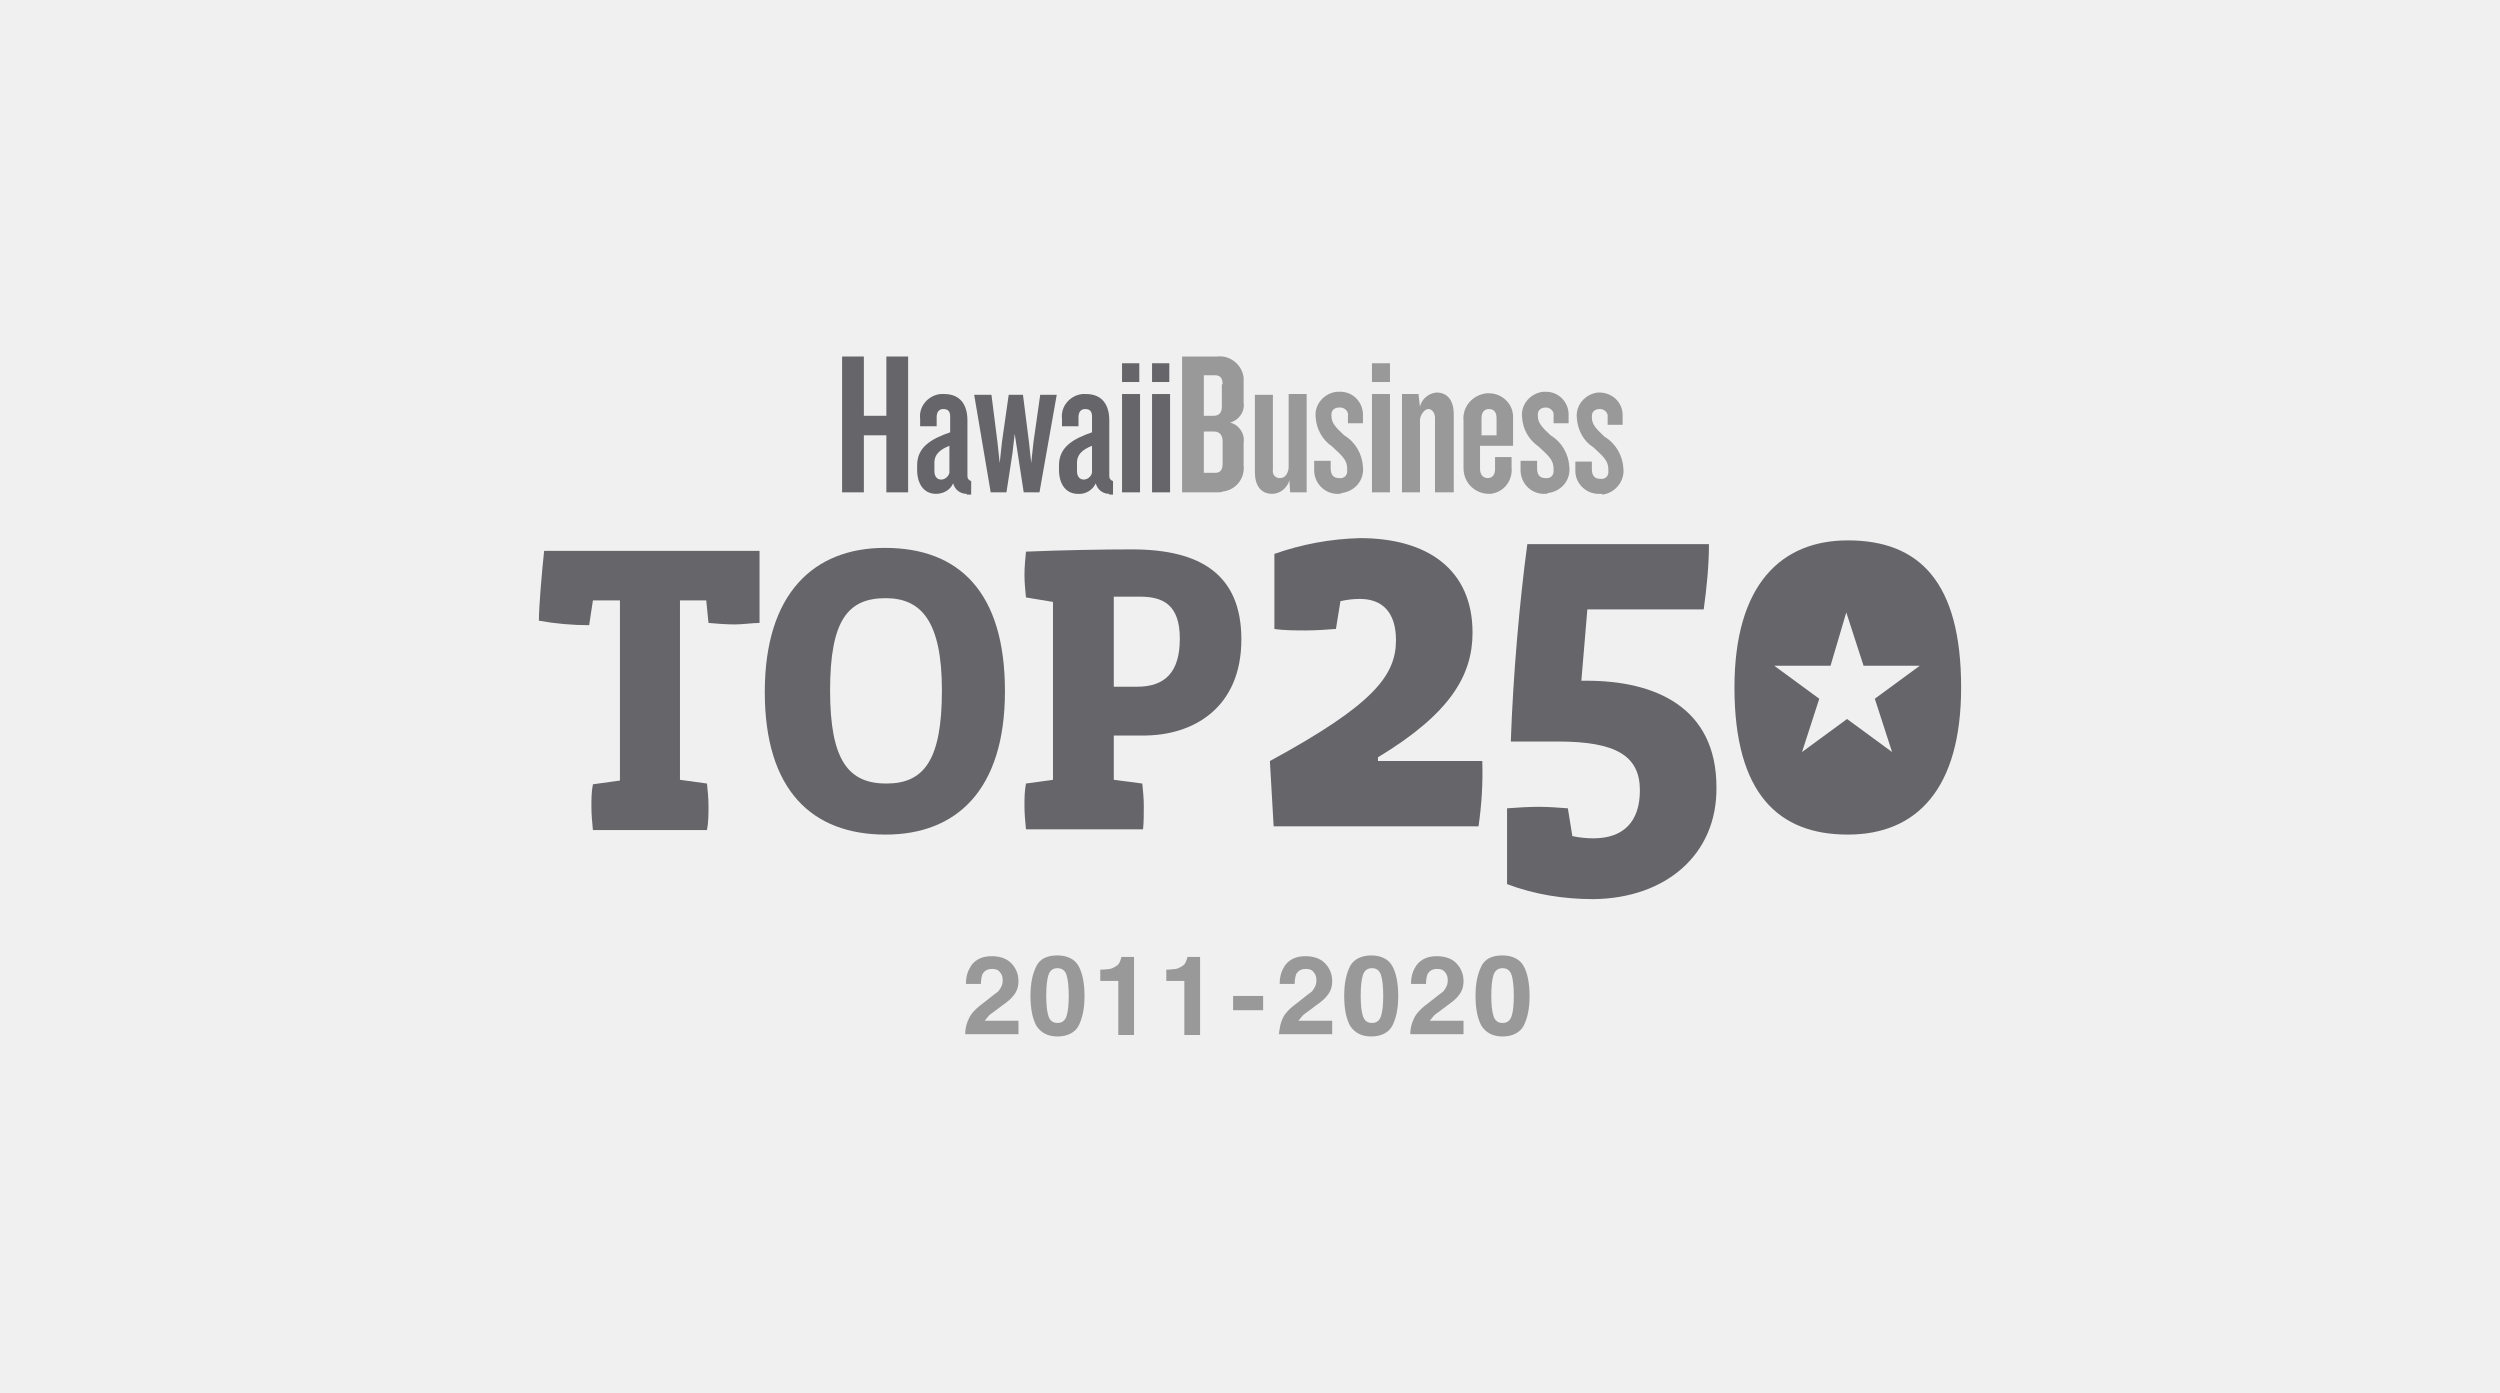
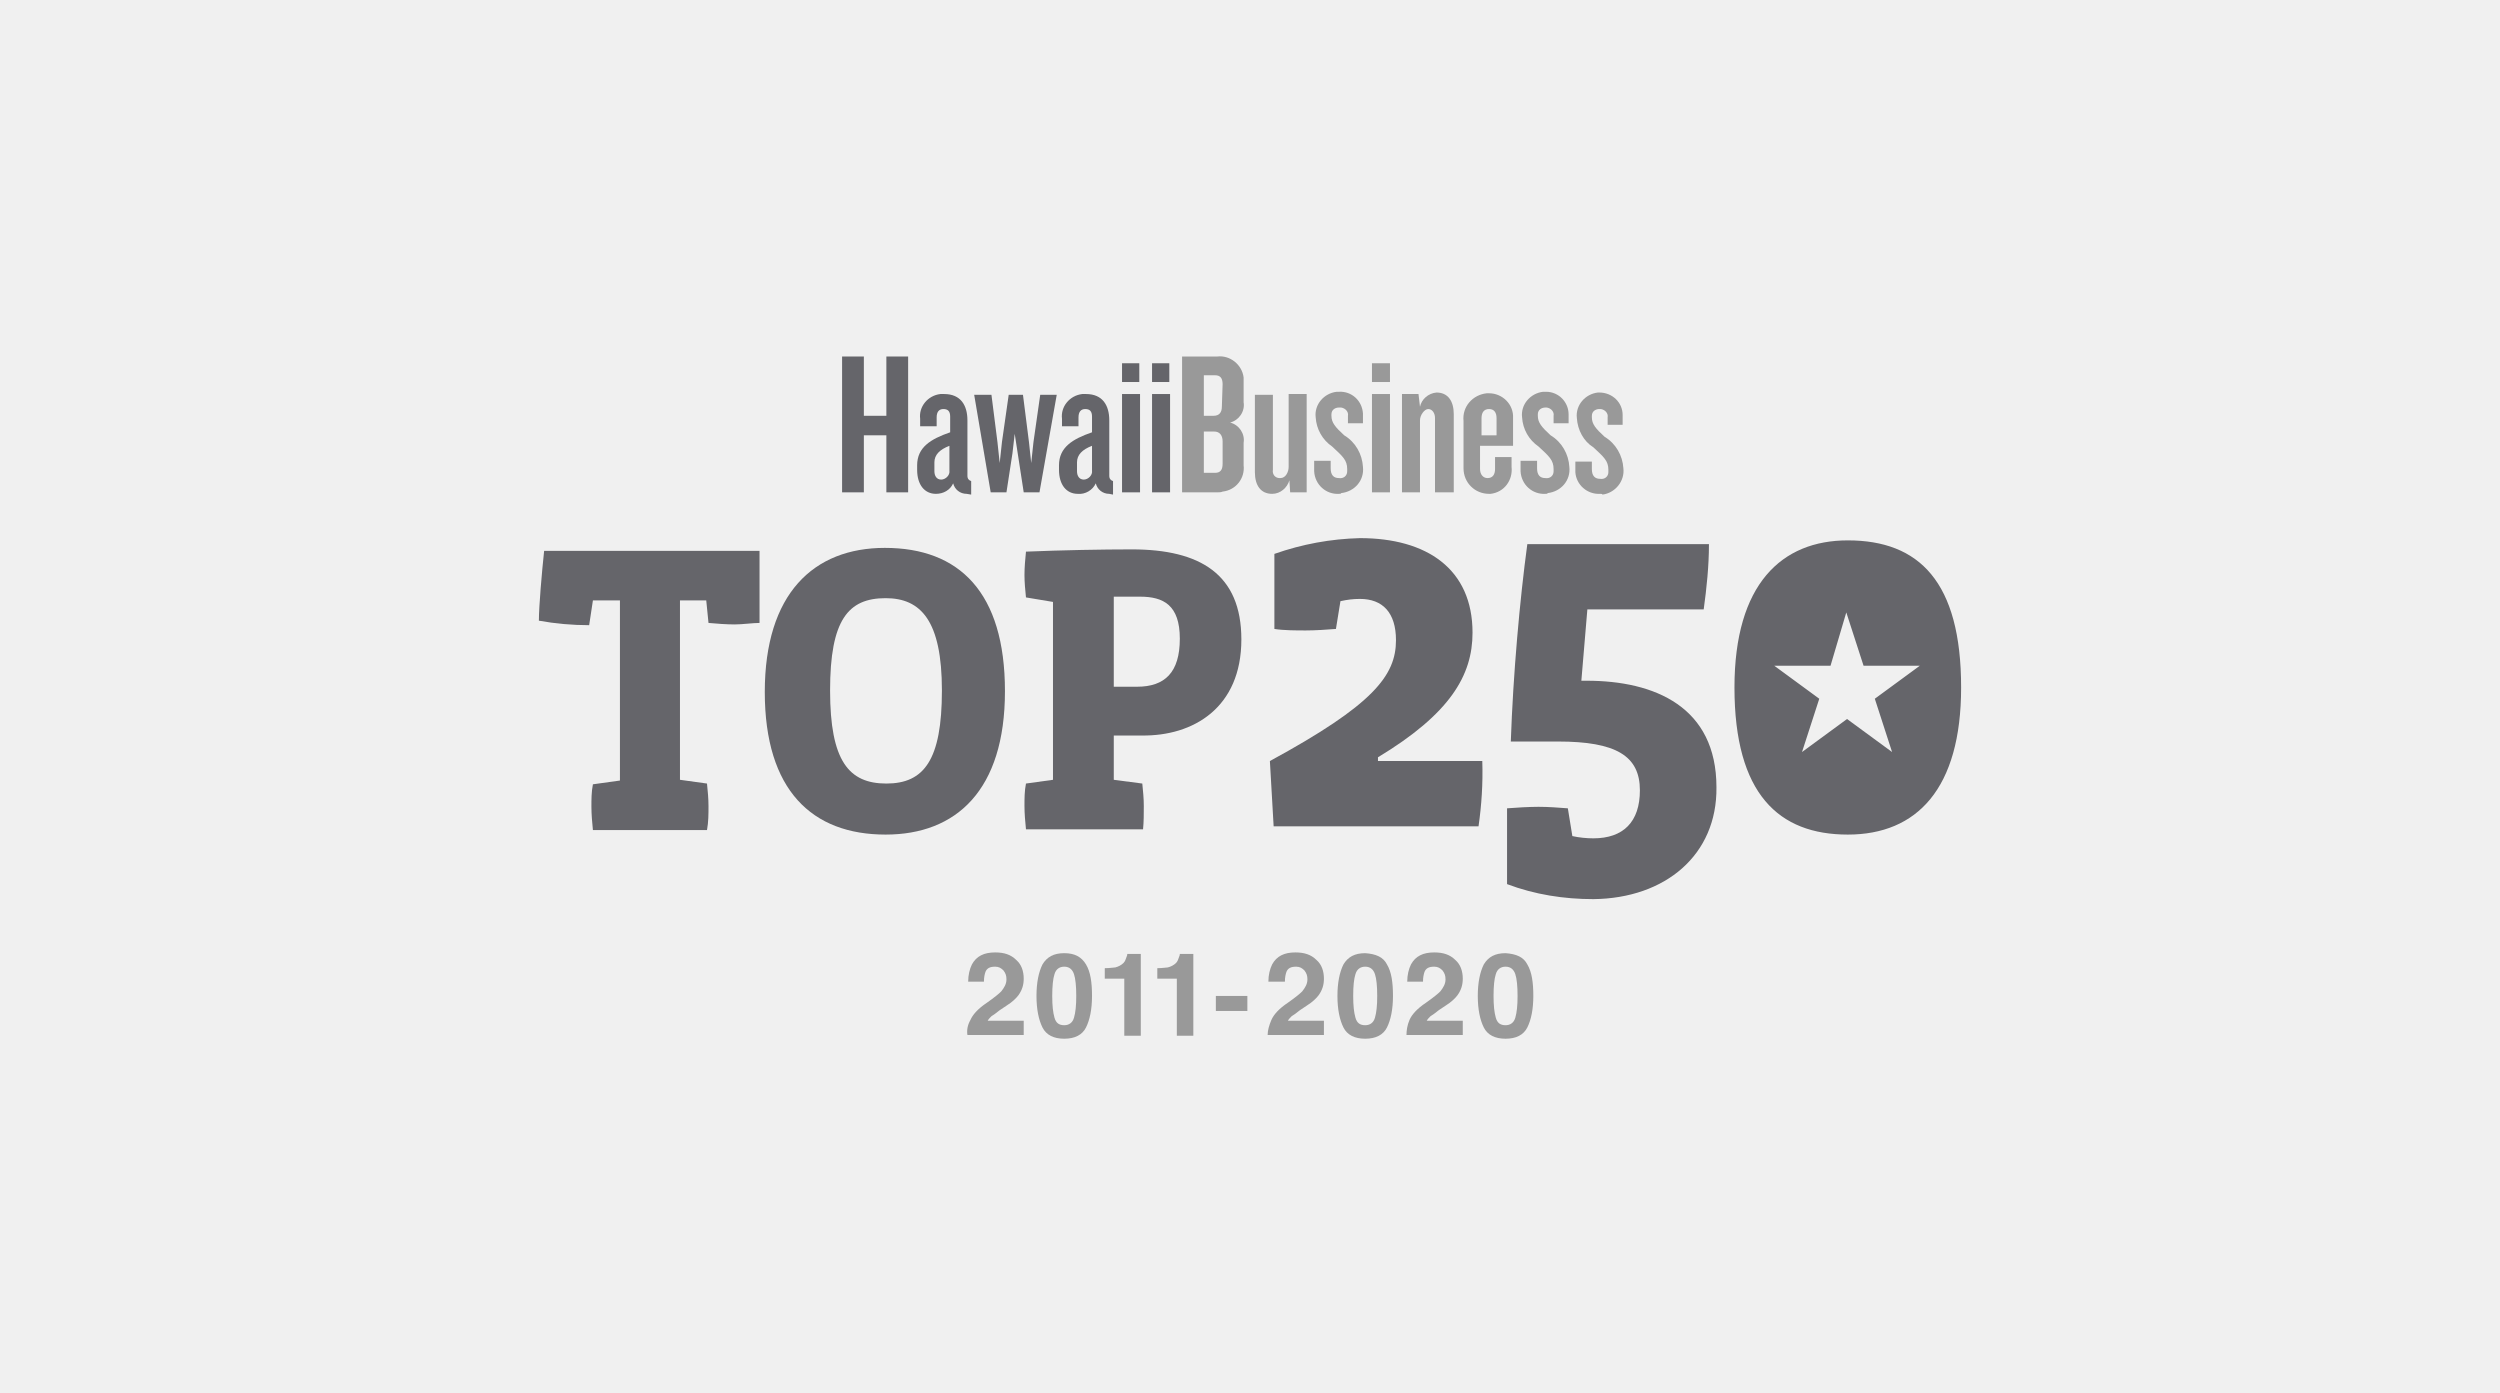
- <svg xmlns="http://www.w3.org/2000/svg" version="1.1" x="0px" y="0px" viewBox="0 0 333.1 185.5" style="enable-background:new 0 0 333.1 185.5;" xml:space="preserve">
+ <svg xmlns="http://www.w3.org/2000/svg" version="1.1" id="Layer_1" x="0px" y="0px" viewBox="0 0 333.1 185.5" style="enable-background:new 0 0 333.1 185.5;" xml:space="preserve">
  <style type="text/css">
- 	.st0{fill:#80BC00;}
- 	.st1{fill:#FFFFFF;}
- 	.st2{fill:#EDEDED;}
- 	.st3{fill:#81BA3F;}
- 	.st4{opacity:0.1;fill:url(#SVGID_1_);}
- 	.st5{opacity:0.75;fill:url(#SVGID_2_);}
- 	.st6{opacity:0.75;fill:url(#SVGID_3_);}
- 	.st7{fill:#646469;}
- 	.st8{fill:none;stroke:#81BA3F;stroke-width:2.3;stroke-miterlimit:10;}
- 	.st9{fill:#808080;}
- 	.st10{fill:#636569;}
- 	.st11{fill:#FFFFFF;stroke:#65656A;stroke-width:1.554;stroke-linejoin:round;stroke-miterlimit:10;}
- 	.st12{fill:#FFFFFF;stroke:#65656A;stroke-width:1.919;stroke-linejoin:round;stroke-miterlimit:10;}
- 	.st13{fill:none;stroke:#65656A;stroke-width:1.382;stroke-miterlimit:10;}
- 	.st14{fill:none;stroke:#80BC00;stroke-width:3;stroke-linejoin:round;stroke-miterlimit:10;}
- 	.st15{fill:#ECECEC;stroke:#65656A;stroke-width:3;stroke-linejoin:round;stroke-miterlimit:10;}
- 	.st16{fill:none;stroke:#65656A;stroke-width:3;stroke-linejoin:round;stroke-miterlimit:10;}
- 	.st17{fill:#96CEE2;}
- 	.st18{fill:#49B2CE;}
- 	.st19{fill:#006796;}
- 	.st20{fill:none;stroke:#006796;stroke-width:0.941;stroke-miterlimit:10;}
- 	.st21{fill:#8D8E92;}
- 	.st22{fill:#65656A;}
- 	.st23{opacity:0.98;fill:#484849;}
- 	.st24{fill:#999999;}
- 	.st25{fill:none;stroke:#999999;stroke-miterlimit:10;}
- 	.st26{fill:#81BA41;}
- 	.st27{opacity:0.75;fill:url(#SVGID_4_);}
- 	.st28{opacity:0.98;}
- 	.st29{fill:#8BC53F;}
- 	.st30{fill:#848487;}
- 	.st31{opacity:0.98;fill:none;stroke:#484849;stroke-width:1.507;stroke-miterlimit:10;}
- 	.st32{clip-path:url(#SVGID_6_);}
- 	.st33{fill:#111111;}
- 	.st34{fill:#00DB00;}
- 	.st35{fill:#8F8A87;}
- 	.st36{fill:#EF7E19;}
- 	.st37{fill:#F6B881;}
- 	.st38{fill:#CCCCCC;}
- 	.st39{fill:#6D6E71;}
- 	.st40{clip-path:url(#SVGID_8_);fill:url(#SVGID_9_);}
- 	.st41{clip-path:url(#SVGID_11_);fill:url(#SVGID_12_);}
- 	.st42{fill:#37444C;}
- 	.st43{fill:#00A7DA;}
- 	.st44{fill:#ABBF00;}
- 	.st45{fill:#FFD100;}
- 	.st46{fill:url(#SVGID_13_);}
- 	.st47{fill:#2EAAE2;}
- 	.st48{fill:#2ECB70;}
- 	.st49{fill:#FFC600;}
- 	.st50{fill:none;}
- 	.st51{fill:#313E48;}
- 	.st52{fill:#FF6C0E;}
- 	.st53{fill:#C75B12;}
- 	.st54{fill:#004A7C;}
- 	.st55{fill:#A9D15D;}
- 	.st56{clip-path:url(#SVGID_15_);fill:url(#SVGID_16_);}
- 	.st57{clip-path:url(#SVGID_18_);fill:url(#SVGID_19_);}
- 	.st58{fill:url(#SVGID_20_);}
- 	.st59{fill:#F63900;}
- 	.st60{opacity:0.75;clip-path:url(#SVGID_22_);}
- 	.st61{opacity:0.75;}
- 	.st62{clip-path:url(#SVGID_24_);}
- 	.st63{clip-path:url(#SVGID_26_);}
- 	.st64{fill:#2CA9E1;}
- 	.st65{fill:#085F93;}
- 	.st66{fill:#28AAE1;}
- 	.st67{fill:#88201B;}
- 	.st68{fill:#ADAFB0;}
- 	.st69{clip-path:url(#SVGID_28_);}
- 	.st70{fill:#76A2DB;}
- 	.st71{fill:#F2B334;}
- 	.st72{fill:#E23E2F;}
- 	.st73{fill:#003088;}
- 	.st74{clip-path:url(#SVGID_30_);}
- 	.st75{clip-path:url(#SVGID_34_);}
- 	.st76{clip-path:url(#SVGID_36_);}
- 	.st77{opacity:0.75;clip-path:url(#SVGID_40_);}
- 	.st78{clip-path:url(#SVGID_42_);}
- 	.st79{clip-path:url(#SVGID_44_);}
- 	.st80{opacity:0.75;clip-path:url(#SVGID_46_);}
- 	.st81{clip-path:url(#SVGID_48_);}
- 	.st82{clip-path:url(#SVGID_50_);}
- 	.st83{opacity:0.75;fill:url(#SVGID_51_);}
- 	.st84{fill:#464649;}
+ 	.st0{fill:#65656A;}
+ 	.st1{fill:#999999;}
</style>
-   <g id="Layer_1">
+   <g id="Layer_1_1_">
</g>
-   <g id="Layer_2">
-     <path class="st22" d="M243.9,88.7h-7.5l6,4.4l-2.3,7.1l6-4.4l6,4.4l-2.3-7.1l6-4.4h-7.5l-2.3-7.1L243.9,88.7L243.9,88.7z    M246.2,111.2c-9.2,0-15.1-5.4-15.1-19.6c0-13.8,6.3-19.6,15.1-19.6c9.5,0,15.1,5.5,15.1,19.6C261.3,105.1,255.4,111.2,246.2,111.2   z" />
-     <path class="st22" d="M101.2,83c-0.9,0-2.3,0.2-3.3,0.2c-1,0-2.5-0.1-3.5-0.2l-0.3-3h-3.5v23.9l3.6,0.5c0.1,1,0.2,2,0.2,3   c0,1.1,0,2.1-0.2,3.2H79c-0.1-1-0.2-2.1-0.2-3.1c0-1,0-2,0.2-3l3.6-0.5V80H79l-0.5,3.3c-2.2,0-4.5-0.2-6.7-0.6   c0-1.9,0.4-6.5,0.7-9.3h28.7V83z" />
-     <path class="st22" d="M118,79.7c-5,0-7.4,2.9-7.4,12.3s2.5,12.4,7.5,12.4c5,0,7.4-3.1,7.4-12.4S122.7,79.7,118,79.7z M118,111.2   c-9.8,0-16.1-5.9-16.1-19s6.5-19.2,16-19.2c9.9,0,16,5.9,16,19.1S127.4,111.2,118,111.2z" />
-     <path class="st22" d="M151.9,79.5c-1.4,0-2.5,0-3.5,0v12h3.1c3.7,0,5.7-1.9,5.7-6.4C157.2,80.6,155,79.5,151.9,79.5L151.9,79.5z    M152.1,98h-3.7v5.9l3.8,0.5c0.1,1,0.2,2,0.2,3c0,1,0,2.1-0.1,3.1h-15.6c-0.1-1-0.2-2.1-0.2-3.1c0-1,0-2,0.2-3l3.6-0.5V80.2   l-3.6-0.6c-0.1-1-0.2-2-0.2-3c0-1,0.1-2.1,0.2-3.1c4.8-0.2,10.2-0.3,14.1-0.3c9.1,0,14.6,3.3,14.6,12C165.4,94.3,159,98.1,152.1,98   L152.1,98z" />
-     <path class="st22" d="M197,110.1h-27.3l-0.5-8.7C183,93.9,186,90,186,85.3c0-3.7-1.8-5.5-4.8-5.5c-0.9,0-1.7,0.1-2.6,0.3l-0.6,3.7   c-1.2,0.1-2.8,0.2-4,0.2c-1.2,0-3,0-4.2-0.2v-10c3.7-1.3,7.5-2,11.4-2.1c8.9,0,15,4.1,15,12.6c0,5.7-3,10.8-12.6,16.6v0.5h13.9   C197.6,104.4,197.4,107.3,197,110.1L197,110.1z" />
-     <path class="st22" d="M212.3,119.8c-3.9,0-7.8-0.6-11.5-2v-10.1c1.2-0.1,3-0.2,4.2-0.2c1.3,0,2.6,0.1,3.9,0.2l0.6,3.7   c0.9,0.2,1.9,0.3,2.8,0.3c4,0,6.2-2.2,6.2-6.4c0-4.6-3.2-6.5-10.9-6.5h-6.3c0.3-8.9,1.2-18.9,2.2-26.3h24.2c0,2.9-0.3,5.8-0.7,8.7   h-15.5l-0.8,9.5h0.7c9.1,0,17.3,3.5,17.3,14.2C228.8,113.9,221.9,119.7,212.3,119.8L212.3,119.8z" />
-     <polygon class="st22" points="118.1,65.6 118.1,58 115.1,58 115.1,65.6 112.2,65.6 112.2,47.5 115.1,47.5 115.1,55.4 118.1,55.4    118.1,47.5 121,47.5 121,65.6 118.1,65.6  " />
-     <path class="st22" d="M126.5,59.4c-1.3,0.5-2,1.2-2,2.2v1.2c0,0.6,0.3,1.1,0.9,1.1c0.6,0,1.2-0.6,1.1-1.2c0,0,0,0,0,0V59.4z    M128.8,65.8c-0.9,0-1.6-0.6-1.8-1.4c-0.4,0.9-1.3,1.4-2.3,1.4c-1.5,0-2.5-1.2-2.5-3.2V62c0-2.4,1.8-3.5,4.4-4.4v-2.1   c0-0.7-0.3-1-0.9-1s-0.9,0.4-0.9,1.1v1.2h-2.2v-1c-0.2-1.6,1-3.1,2.7-3.3c0.2,0,0.3,0,0.5,0c2.2,0,3.1,1.5,3.1,3.5v7.4   c0,0.4,0.2,0.6,0.5,0.7v1.8H128.8z" />
-     <polygon class="st22" points="138.5,65.6 136.4,65.6 135.6,60.4 135.2,57.8 134.9,60.4 134.1,65.6 132,65.6 129.8,52.6 132.1,52.6    132.9,58.9 133.2,61.7 133.5,58.9 134.4,52.6 136.3,52.6 137.1,58.9 137.4,61.7 137.7,58.9 138.6,52.6 140.8,52.6 138.5,65.6  " />
-     <path class="st22" d="M145.5,59.4c-1.3,0.5-2,1.2-2,2.2v1.2c0,0.6,0.3,1.1,0.9,1.1c0.6,0,1.2-0.6,1.1-1.2c0,0,0,0,0,0V59.4z    M147.8,65.8c-0.9,0-1.6-0.6-1.8-1.4c-0.4,0.9-1.4,1.5-2.4,1.4c-1.5,0-2.5-1.2-2.5-3.2V62c0-2.4,1.8-3.5,4.4-4.4v-2.1   c0-0.7-0.3-1-0.9-1c-0.6,0-0.9,0.4-0.9,1.1v1.2h-2.2v-1c-0.2-1.6,1-3.1,2.7-3.3c0.2,0,0.4,0,0.5,0c2.2,0,3.1,1.5,3.1,3.5v7.4   c0,0.4,0.2,0.6,0.5,0.7v1.8H147.8z" />
-     <path class="st22" d="M149.5,50.9v-2.5h2.3v2.5H149.5z M149.5,65.6V52.5h2.4v13.1H149.5z" />
-     <path class="st22" d="M153.5,50.9v-2.5h2.3v2.5H153.5z M153.5,65.6V52.5h2.4v13.1H153.5z" />
-     <path class="st24" d="M162.9,58.8c0-0.8-0.4-1.3-1.1-1.3h-1.4v5.5h1.5c0.7,0,1-0.4,1-1.2V58.8z M162.9,51.2c0-0.8-0.3-1.2-1-1.2   h-1.5v5.4h1.3c0.7,0,1.1-0.4,1.1-1.2V51.2z M162.2,65.6h-4.7V47.5h4.7c1.7-0.2,3.3,1.1,3.5,2.8c0,0.2,0,0.5,0,0.7v2.6   c0.2,1.2-0.6,2.4-1.8,2.7c1.2,0.3,2,1.5,1.8,2.7v3c0.2,1.7-1,3.3-2.8,3.5C162.7,65.6,162.4,65.6,162.2,65.6L162.2,65.6z" />
-     <path class="st24" d="M171.9,65.6l-0.1-1.6c-0.3,1-1.2,1.8-2.3,1.8c-1.5,0-2.3-1.1-2.3-2.9V52.6h2.4v10c-0.1,0.6,0.3,1.1,0.9,1.1   c0,0,0,0,0.1,0c0.7,0,1.1-0.8,1.1-1.5v-9.7h2.4v13.1L171.9,65.6z" />
-     <path class="st24" d="M178.4,65.8c-1.7,0.1-3.2-1.2-3.3-3c0-0.2,0-0.4,0-0.6v-0.8h2.2v1c0,0.9,0.4,1.3,1.1,1.3   c0.6,0.1,1.1-0.3,1.1-0.9c0-0.1,0-0.2,0-0.3c0-1.2-0.6-1.7-2-3c-1.3-0.9-2.1-2.3-2.2-3.9c-0.2-1.7,1.1-3.2,2.8-3.4   c0.1,0,0.2,0,0.3,0c1.7-0.1,3.1,1.2,3.2,2.9c0,0.2,0,0.4,0,0.5v0.8h-2v-1c0.1-0.5-0.3-1-0.9-1.1c-0.1,0-0.2,0-0.3,0   c-0.5,0-1,0.3-1,0.9c0,0.1,0,0.1,0,0.2c0,0.9,0.5,1.5,1.7,2.6c1.5,0.9,2.4,2.5,2.5,4.2c0.2,1.8-1.1,3.3-2.9,3.5   C178.7,65.8,178.5,65.8,178.4,65.8z" />
-     <path class="st24" d="M182.8,50.9v-2.5h2.4v2.5H182.8z M182.8,65.6V52.5h2.4v13.1H182.8z" />
-     <path class="st24" d="M191.2,65.6v-9.9c0-0.7-0.4-1.2-0.9-1.2c-0.5,0-1.1,0.8-1.1,1.5v9.6h-2.4V52.5h2.2l0.2,1.7   c0.2-1,1.1-1.8,2.2-1.9c1.5,0,2.3,1.1,2.3,2.9v10.4H191.2z" />
-     <path class="st24" d="M199.4,55.7c0-0.7-0.3-1.2-1-1.2s-1,0.5-1,1.2V58h2V55.7z M198.4,65.8c-1.9,0-3.4-1.5-3.4-3.4   c0-0.1,0-0.2,0-0.3v-6c-0.2-1.9,1.2-3.5,3.1-3.7c0.1,0,0.2,0,0.3,0c1.8,0,3.3,1.5,3.2,3.3c0,0.1,0,0.3,0,0.4v3.3h-4.4v3.1   c0,0.7,0.4,1.2,1,1.2c0.7,0,1-0.5,1-1.2v-1.6h2.2v1.3c0.2,1.8-1,3.4-2.8,3.6C198.6,65.8,198.5,65.8,198.4,65.8z" />
-     <path class="st24" d="M205.9,65.8c-1.7,0.1-3.2-1.2-3.3-3c0-0.2,0-0.4,0-0.6v-0.8h2.2v1c0,0.9,0.4,1.3,1.1,1.3   c0.6,0.1,1.1-0.3,1.1-0.9c0-0.1,0-0.2,0-0.3c0-1.2-0.6-1.7-2-3c-1.3-0.9-2.1-2.3-2.2-3.9c-0.2-1.7,1.1-3.2,2.8-3.4   c0.1,0,0.3,0,0.4,0c1.7,0,3,1.4,3,3c0,0.1,0,0.2,0,0.4v0.8h-2v-1c0.1-0.5-0.3-1-0.9-1.1c-0.1,0-0.2,0-0.2,0c-0.5,0-1,0.3-1,0.9   c0,0.1,0,0.1,0,0.2c0,0.9,0.5,1.5,1.7,2.6c1.5,0.9,2.4,2.5,2.5,4.2c0.2,1.8-1.1,3.3-2.9,3.5C206.2,65.8,206.1,65.8,205.9,65.8z" />
-     <path class="st24" d="M213.2,65.8c-1.7,0.1-3.2-1.2-3.3-2.9c0-0.2,0-0.4,0-0.6v-0.8h2.2v1c0,0.9,0.4,1.3,1.1,1.3   c0.6,0.1,1.1-0.3,1.1-0.9c0-0.1,0-0.2,0-0.3c0-1.2-0.6-1.7-2-3c-1.3-0.8-2.1-2.3-2.2-3.9c-0.2-1.7,1.1-3.2,2.8-3.4   c0.1,0,0.2,0,0.2,0c1.7,0,3.1,1.3,3.1,3c0,0.2,0,0.3,0,0.5v0.8h-2v-1c0.1-0.5-0.3-1-0.9-1.1c-0.1,0-0.1,0-0.2,0c-0.5,0-1,0.3-1,0.9   c0,0.1,0,0.1,0,0.2c0,0.9,0.5,1.5,1.7,2.6c1.5,0.9,2.4,2.5,2.5,4.2c0.2,1.7-1.1,3.3-2.8,3.5C213.5,65.8,213.4,65.8,213.2,65.8z" />
+   <g>
+     <path class="st0" d="M243.9,88.7h-7.5l6,4.4l-2.3,7.1l6-4.4l6,4.4l-2.3-7.1l6-4.4h-7.5l-2.3-7.1L243.9,88.7L243.9,88.7z    M246.2,111.2c-9.2,0-15.1-5.4-15.1-19.6c0-13.8,6.3-19.6,15.1-19.6c9.5,0,15.1,5.5,15.1,19.6C261.3,105.1,255.4,111.2,246.2,111.2   z" />
+     <path class="st0" d="M101.2,83c-0.9,0-2.3,0.2-3.3,0.2s-2.5-0.1-3.5-0.2l-0.3-3h-3.5v23.9l3.6,0.5c0.1,1,0.2,2,0.2,3   c0,1.1,0,2.1-0.2,3.2H79c-0.1-1-0.2-2.1-0.2-3.1s0-2,0.2-3l3.6-0.5V80H79l-0.5,3.3c-2.2,0-4.5-0.2-6.7-0.6c0-1.9,0.4-6.5,0.7-9.3   h28.7V83z" />
+     <path class="st0" d="M118,79.7c-5,0-7.4,2.9-7.4,12.3s2.5,12.4,7.5,12.4s7.4-3.1,7.4-12.4S122.7,79.7,118,79.7z M118,111.2   c-9.8,0-16.1-5.9-16.1-19s6.5-19.2,16-19.2c9.9,0,16,5.9,16,19.1S127.4,111.2,118,111.2z" />
+     <path class="st0" d="M151.9,79.5c-1.4,0-2.5,0-3.5,0v12h3.1c3.7,0,5.7-1.9,5.7-6.4S155,79.5,151.9,79.5L151.9,79.5z M152.1,98h-3.7   v5.9l3.8,0.5c0.1,1,0.2,2,0.2,3s0,2.1-0.1,3.1h-15.6c-0.1-1-0.2-2.1-0.2-3.1s0-2,0.2-3l3.6-0.5V80.2l-3.6-0.6c-0.1-1-0.2-2-0.2-3   s0.1-2.1,0.2-3.1c4.8-0.2,10.2-0.3,14.1-0.3c9.1,0,14.6,3.3,14.6,12C165.4,94.3,159,98.1,152.1,98L152.1,98z" />
+     <path class="st0" d="M197,110.1h-27.3l-0.5-8.7C183,93.9,186,90,186,85.3c0-3.7-1.8-5.5-4.8-5.5c-0.9,0-1.7,0.1-2.6,0.3l-0.6,3.7   c-1.2,0.1-2.8,0.2-4,0.2s-3,0-4.2-0.2v-10c3.7-1.3,7.5-2,11.4-2.1c8.9,0,15,4.1,15,12.6c0,5.7-3,10.8-12.6,16.6v0.5h13.9   C197.6,104.4,197.4,107.3,197,110.1L197,110.1z" />
+     <path class="st0" d="M212.3,119.8c-3.9,0-7.8-0.6-11.5-2v-10.1c1.2-0.1,3-0.2,4.2-0.2c1.3,0,2.6,0.1,3.9,0.2l0.6,3.7   c0.9,0.2,1.9,0.3,2.8,0.3c4,0,6.2-2.2,6.2-6.4c0-4.6-3.2-6.5-10.9-6.5h-6.3c0.3-8.9,1.2-18.9,2.2-26.3h24.2c0,2.9-0.3,5.8-0.7,8.7   h-15.5l-0.8,9.5h0.7c9.1,0,17.3,3.5,17.3,14.2C228.8,113.9,221.9,119.7,212.3,119.8L212.3,119.8z" />
+     <polygon class="st0" points="118.1,65.6 118.1,58 115.1,58 115.1,65.6 112.2,65.6 112.2,47.5 115.1,47.5 115.1,55.4 118.1,55.4    118.1,47.5 121,47.5 121,65.6  " />
+     <path class="st0" d="M126.5,59.4c-1.3,0.5-2,1.2-2,2.2v1.2c0,0.6,0.3,1.1,0.9,1.1s1.2-0.6,1.1-1.2l0,0V59.4z M128.8,65.8   c-0.9,0-1.6-0.6-1.8-1.4c-0.4,0.9-1.3,1.4-2.3,1.4c-1.5,0-2.5-1.2-2.5-3.2V62c0-2.4,1.8-3.5,4.4-4.4v-2.1c0-0.7-0.3-1-0.9-1   s-0.9,0.4-0.9,1.1v1.2h-2.2v-1c-0.2-1.6,1-3.1,2.7-3.3c0.2,0,0.3,0,0.5,0c2.2,0,3.1,1.5,3.1,3.5v7.4c0,0.4,0.2,0.6,0.5,0.7v1.8   L128.8,65.8L128.8,65.8z" />
+     <polygon class="st0" points="138.5,65.6 136.4,65.6 135.6,60.4 135.2,57.8 134.9,60.4 134.1,65.6 132,65.6 129.8,52.6 132.1,52.6    132.9,58.9 133.2,61.7 133.5,58.9 134.4,52.6 136.3,52.6 137.1,58.9 137.4,61.7 137.7,58.9 138.6,52.6 140.8,52.6  " />
+     <path class="st0" d="M145.5,59.4c-1.3,0.5-2,1.2-2,2.2v1.2c0,0.6,0.3,1.1,0.9,1.1c0.6,0,1.2-0.6,1.1-1.2l0,0V59.4z M147.8,65.8   c-0.9,0-1.6-0.6-1.8-1.4c-0.4,0.9-1.4,1.5-2.4,1.4c-1.5,0-2.5-1.2-2.5-3.2V62c0-2.4,1.8-3.5,4.4-4.4v-2.1c0-0.7-0.3-1-0.9-1   c-0.6,0-0.9,0.4-0.9,1.1v1.2h-2.2v-1c-0.2-1.6,1-3.1,2.7-3.3c0.2,0,0.4,0,0.5,0c2.2,0,3.1,1.5,3.1,3.5v7.4c0,0.4,0.2,0.6,0.5,0.7   v1.8L147.8,65.8L147.8,65.8z" />
+     <path class="st0" d="M149.5,50.9v-2.5h2.3v2.5H149.5z M149.5,65.6V52.5h2.4v13.1H149.5z" />
+     <path class="st0" d="M153.5,50.9v-2.5h2.3v2.5H153.5z M153.5,65.6V52.5h2.4v13.1H153.5z" />
+     <path class="st1" d="M162.9,58.8c0-0.8-0.4-1.3-1.1-1.3h-1.4V63h1.5c0.7,0,1-0.4,1-1.2V58.8z M162.9,51.2c0-0.8-0.3-1.2-1-1.2h-1.5   v5.4h1.3c0.7,0,1.1-0.4,1.1-1.2L162.9,51.2L162.9,51.2z M162.2,65.6h-4.7V47.5h4.7c1.7-0.2,3.3,1.1,3.5,2.8c0,0.2,0,0.5,0,0.7v2.6   c0.2,1.2-0.6,2.4-1.8,2.7c1.2,0.3,2,1.5,1.8,2.7v3c0.2,1.7-1,3.3-2.8,3.5C162.7,65.6,162.4,65.6,162.2,65.6L162.2,65.6z" />
+     <path class="st1" d="M171.9,65.6l-0.1-1.6c-0.3,1-1.2,1.8-2.3,1.8c-1.5,0-2.3-1.1-2.3-2.9V52.6h2.4v10c-0.1,0.6,0.3,1.1,0.9,1.1   c0,0,0,0,0.1,0c0.7,0,1.1-0.8,1.1-1.5v-9.7h2.4v13.1H171.9z" />
+     <path class="st1" d="M178.4,65.8c-1.7,0.1-3.2-1.2-3.3-3c0-0.2,0-0.4,0-0.6v-0.8h2.2v1c0,0.9,0.4,1.3,1.1,1.3   c0.6,0.1,1.1-0.3,1.1-0.9c0-0.1,0-0.2,0-0.3c0-1.2-0.6-1.7-2-3c-1.3-0.9-2.1-2.3-2.2-3.9c-0.2-1.7,1.1-3.2,2.8-3.4   c0.1,0,0.2,0,0.3,0c1.7-0.1,3.1,1.2,3.2,2.9c0,0.2,0,0.4,0,0.5v0.8h-2v-1c0.1-0.5-0.3-1-0.9-1.1c-0.1,0-0.2,0-0.3,0   c-0.5,0-1,0.3-1,0.9c0,0.1,0,0.1,0,0.2c0,0.9,0.5,1.5,1.7,2.6c1.5,0.9,2.4,2.5,2.5,4.2c0.2,1.8-1.1,3.3-2.9,3.5   C178.7,65.8,178.5,65.8,178.4,65.8z" />
+     <path class="st1" d="M182.8,50.9v-2.5h2.4v2.5H182.8z M182.8,65.6V52.5h2.4v13.1H182.8z" />
+     <path class="st1" d="M191.2,65.6v-9.9c0-0.7-0.4-1.2-0.9-1.2s-1.1,0.8-1.1,1.5v9.6h-2.4V52.5h2.2l0.2,1.7c0.2-1,1.1-1.8,2.2-1.9   c1.5,0,2.3,1.1,2.3,2.9v10.4H191.2z" />
+     <path class="st1" d="M199.4,55.7c0-0.7-0.3-1.2-1-1.2s-1,0.5-1,1.2V58h2V55.7z M198.4,65.8c-1.9,0-3.4-1.5-3.4-3.4   c0-0.1,0-0.2,0-0.3v-6c-0.2-1.9,1.2-3.5,3.1-3.7c0.1,0,0.2,0,0.3,0c1.8,0,3.3,1.5,3.2,3.3c0,0.1,0,0.3,0,0.4v3.3h-4.4v3.1   c0,0.7,0.4,1.2,1,1.2c0.7,0,1-0.5,1-1.2v-1.6h2.2v1.3c0.2,1.8-1,3.4-2.8,3.6C198.6,65.8,198.5,65.8,198.4,65.8z" />
+     <path class="st1" d="M205.9,65.8c-1.7,0.1-3.2-1.2-3.3-3c0-0.2,0-0.4,0-0.6v-0.8h2.2v1c0,0.9,0.4,1.3,1.1,1.3   c0.6,0.1,1.1-0.3,1.1-0.9c0-0.1,0-0.2,0-0.3c0-1.2-0.6-1.7-2-3c-1.3-0.9-2.1-2.3-2.2-3.9c-0.2-1.7,1.1-3.2,2.8-3.4   c0.1,0,0.3,0,0.4,0c1.7,0,3,1.4,3,3c0,0.1,0,0.2,0,0.4v0.8h-2v-1c0.1-0.5-0.3-1-0.9-1.1c-0.1,0-0.2,0-0.2,0c-0.5,0-1,0.3-1,0.9   c0,0.1,0,0.1,0,0.2c0,0.9,0.5,1.5,1.7,2.6c1.5,0.9,2.4,2.5,2.5,4.2c0.2,1.8-1.1,3.3-2.9,3.5C206.2,65.8,206.1,65.8,205.9,65.8z" />
+     <path class="st1" d="M213.2,65.8c-1.7,0.1-3.2-1.2-3.3-2.9c0-0.2,0-0.4,0-0.6v-0.8h2.2v1c0,0.9,0.4,1.3,1.1,1.3   c0.6,0.1,1.1-0.3,1.1-0.9c0-0.1,0-0.2,0-0.3c0-1.2-0.6-1.7-2-3c-1.3-0.8-2.1-2.3-2.2-3.9c-0.2-1.7,1.1-3.2,2.8-3.4   c0.1,0,0.2,0,0.2,0c1.7,0,3.1,1.3,3.1,3c0,0.2,0,0.3,0,0.5v0.8h-2v-1c0.1-0.5-0.3-1-0.9-1.1c-0.1,0-0.1,0-0.2,0c-0.5,0-1,0.3-1,0.9   c0,0.1,0,0.1,0,0.2c0,0.9,0.5,1.5,1.7,2.6c1.5,0.9,2.4,2.5,2.5,4.2c0.2,1.7-1.1,3.3-2.8,3.5C213.5,65.8,213.4,65.8,213.2,65.8z" />
    <g>
-       <path class="st24" d="M129.1,135.7c0.3-0.7,1-1.4,2.1-2.2c0.9-0.7,1.5-1.2,1.8-1.4c0.4-0.5,0.6-0.9,0.6-1.5c0-0.4-0.1-0.8-0.4-1.1    c-0.2-0.3-0.6-0.4-1-0.4c-0.6,0-1,0.2-1.3,0.7c-0.1,0.3-0.2,0.7-0.2,1.3h-2c0-0.9,0.2-1.6,0.5-2.1c0.5-1,1.5-1.6,2.9-1.6    c1.1,0,2,0.3,2.6,0.9c0.6,0.6,1,1.4,1,2.4c0,0.8-0.2,1.4-0.7,2c-0.3,0.4-0.8,0.8-1.5,1.3l-0.8,0.6c-0.5,0.4-0.9,0.6-1,0.8    c-0.2,0.2-0.3,0.4-0.5,0.6h4.5v1.8h-7.1C128.6,137,128.8,136.3,129.1,135.7z" />
-       <path class="st24" d="M143.7,128.7c0.5,0.9,0.8,2.2,0.8,4s-0.3,3-0.8,4c-0.5,0.9-1.5,1.4-2.8,1.4s-2.2-0.5-2.8-1.4    c-0.5-0.9-0.8-2.2-0.8-4s0.3-3,0.8-4s1.5-1.4,2.8-1.4S143.2,127.8,143.7,128.7z M139.7,135.4c0.2,0.6,0.6,0.9,1.2,0.9    s1-0.3,1.2-0.9c0.2-0.6,0.3-1.5,0.3-2.7c0-1.2-0.1-2.2-0.3-2.8c-0.2-0.6-0.6-0.9-1.2-0.9s-1,0.3-1.2,0.9c-0.2,0.6-0.3,1.5-0.3,2.8    C139.4,133.9,139.5,134.8,139.7,135.4z" />
-       <path class="st24" d="M146.6,130.6v-1.4c0.6,0,1.1-0.1,1.3-0.1c0.4-0.1,0.7-0.3,1-0.5c0.2-0.2,0.3-0.4,0.4-0.7    c0.1-0.2,0.1-0.3,0.1-0.4h1.7v10.4h-2.1v-7.2H146.6z" />
-       <path class="st24" d="M155.4,130.6v-1.4c0.6,0,1.1-0.1,1.3-0.1c0.4-0.1,0.7-0.3,1-0.5c0.2-0.2,0.3-0.4,0.4-0.7    c0.1-0.2,0.1-0.3,0.1-0.4h1.7v10.4h-2.1v-7.2H155.4z" />
-       <path class="st24" d="M164.3,132.7h4v1.9h-4V132.7z" />
-       <path class="st24" d="M170.9,135.7c0.3-0.7,1-1.4,2.1-2.2c0.9-0.7,1.5-1.2,1.8-1.4c0.4-0.5,0.6-0.9,0.6-1.5c0-0.4-0.1-0.8-0.4-1.1    c-0.2-0.3-0.6-0.4-1-0.4c-0.6,0-1,0.2-1.3,0.7c-0.1,0.3-0.2,0.7-0.2,1.3h-2c0-0.9,0.2-1.6,0.5-2.1c0.5-1,1.5-1.6,2.9-1.6    c1.1,0,2,0.3,2.6,0.9c0.6,0.6,1,1.4,1,2.4c0,0.8-0.2,1.4-0.7,2c-0.3,0.4-0.8,0.8-1.5,1.3l-0.8,0.6c-0.5,0.4-0.9,0.6-1,0.8    c-0.2,0.2-0.3,0.4-0.5,0.6h4.5v1.8h-7.1C170.5,137,170.6,136.3,170.9,135.7z" />
-       <path class="st24" d="M185.5,128.7c0.5,0.9,0.8,2.2,0.8,4s-0.3,3-0.8,4c-0.5,0.9-1.5,1.4-2.8,1.4s-2.2-0.5-2.8-1.4    c-0.5-0.9-0.8-2.2-0.8-4s0.3-3,0.8-4c0.5-0.9,1.5-1.4,2.8-1.4S185,127.8,185.5,128.7z M181.6,135.4c0.2,0.6,0.6,0.9,1.2,0.9    s1-0.3,1.2-0.9c0.2-0.6,0.3-1.5,0.3-2.7c0-1.2-0.1-2.2-0.3-2.8c-0.2-0.6-0.6-0.9-1.2-0.9s-1,0.3-1.2,0.9c-0.2,0.6-0.3,1.5-0.3,2.8    C181.3,133.9,181.4,134.8,181.6,135.4z" />
-       <path class="st24" d="M188.4,135.7c0.3-0.7,1-1.4,2.1-2.2c0.9-0.7,1.5-1.2,1.8-1.4c0.4-0.5,0.6-0.9,0.6-1.5c0-0.4-0.1-0.8-0.4-1.1    c-0.2-0.3-0.6-0.4-1-0.4c-0.6,0-1,0.2-1.3,0.7c-0.1,0.3-0.2,0.7-0.2,1.3h-2c0-0.9,0.2-1.6,0.5-2.1c0.5-1,1.5-1.6,2.9-1.6    c1.1,0,2,0.3,2.6,0.9c0.6,0.6,1,1.4,1,2.4c0,0.8-0.2,1.4-0.7,2c-0.3,0.4-0.8,0.8-1.5,1.3l-0.8,0.6c-0.5,0.4-0.9,0.6-1,0.8    c-0.2,0.2-0.3,0.4-0.5,0.6h4.5v1.8h-7.1C187.9,137,188.1,136.3,188.4,135.7z" />
-       <path class="st24" d="M203,128.7c0.5,0.9,0.8,2.2,0.8,4s-0.3,3-0.8,4c-0.5,0.9-1.5,1.4-2.8,1.4s-2.2-0.5-2.8-1.4    c-0.5-0.9-0.8-2.2-0.8-4s0.3-3,0.8-4s1.5-1.4,2.8-1.4S202.5,127.8,203,128.7z M199,135.4c0.2,0.6,0.6,0.9,1.2,0.9s1-0.3,1.2-0.9    c0.2-0.6,0.3-1.5,0.3-2.7c0-1.2-0.1-2.2-0.3-2.8c-0.2-0.6-0.6-0.9-1.2-0.9s-1,0.3-1.2,0.9c-0.2,0.6-0.3,1.5-0.3,2.8    C198.7,133.9,198.8,134.8,199,135.4z" />
+       <path class="st1" d="M129.3,135.9c0.3-0.7,1-1.5,2.2-2.3c1-0.7,1.6-1.2,1.9-1.5c0.4-0.5,0.7-1,0.7-1.6c0-0.5-0.1-0.8-0.4-1.2    c-0.3-0.3-0.6-0.5-1.1-0.5c-0.7,0-1.1,0.2-1.3,0.7c-0.1,0.3-0.2,0.7-0.2,1.3h-2.1c0-0.9,0.2-1.7,0.5-2.3c0.6-1.1,1.6-1.6,3.1-1.6    c1.2,0,2.1,0.3,2.8,1c0.7,0.6,1,1.5,1,2.5c0,0.8-0.2,1.5-0.7,2.2c-0.3,0.4-0.8,0.9-1.6,1.4l-0.9,0.6c-0.5,0.4-0.9,0.7-1.1,0.8    c-0.2,0.2-0.4,0.4-0.5,0.6h4.8v1.9h-7.5C128.8,137.3,128.9,136.6,129.3,135.9z" />
+       <path class="st1" d="M144.7,128.5c0.6,1,0.8,2.4,0.8,4.2c0,1.8-0.3,3.2-0.8,4.2s-1.5,1.5-2.9,1.5s-2.4-0.5-2.9-1.5    s-0.8-2.4-0.8-4.2c0-1.8,0.3-3.2,0.8-4.2c0.6-1,1.5-1.5,2.9-1.5S144.1,127.5,144.7,128.5z M140.5,135.6c0.2,0.7,0.6,1,1.3,1    c0.6,0,1.1-0.3,1.3-1c0.2-0.7,0.3-1.6,0.3-2.9c0-1.3-0.1-2.3-0.3-2.9c-0.2-0.6-0.6-1-1.3-1c-0.6,0-1.1,0.3-1.3,1    c-0.2,0.6-0.3,1.6-0.3,2.9C140.2,134,140.3,134.9,140.5,135.6z" />
+       <path class="st1" d="M147.2,130.5v-1.5c0.7,0,1.2-0.1,1.4-0.1c0.4-0.1,0.8-0.3,1.1-0.6c0.2-0.2,0.3-0.5,0.4-0.8    c0.1-0.2,0.1-0.3,0.1-0.4h1.8v10.9h-2.2v-7.6H147.2z" />
+       <path class="st1" d="M154.2,130.5v-1.5c0.7,0,1.2-0.1,1.4-0.1c0.4-0.1,0.8-0.3,1.1-0.6c0.2-0.2,0.3-0.5,0.4-0.8    c0.1-0.2,0.1-0.3,0.1-0.4h1.8v10.9h-2.2v-7.6H154.2z" />
+       <path class="st1" d="M162,132.7h4.2v2H162V132.7z" />
+       <path class="st1" d="M169.4,135.9c0.3-0.7,1-1.5,2.2-2.3c1-0.7,1.6-1.2,1.9-1.5c0.4-0.5,0.7-1,0.7-1.6c0-0.5-0.1-0.8-0.4-1.2    c-0.3-0.3-0.6-0.5-1.1-0.5c-0.7,0-1.1,0.2-1.3,0.7c-0.1,0.3-0.2,0.7-0.2,1.3H169c0-0.9,0.2-1.7,0.5-2.3c0.6-1.1,1.6-1.6,3.1-1.6    c1.2,0,2.1,0.3,2.8,1c0.7,0.6,1,1.5,1,2.5c0,0.8-0.2,1.5-0.7,2.2c-0.3,0.4-0.8,0.9-1.6,1.4l-0.9,0.6c-0.5,0.4-0.9,0.7-1.1,0.8    c-0.2,0.2-0.4,0.4-0.5,0.6h4.8v1.9h-7.5C168.9,137.3,169.1,136.6,169.4,135.9z" />
+       <path class="st1" d="M184.8,128.5c0.6,1,0.8,2.4,0.8,4.2c0,1.8-0.3,3.2-0.8,4.2s-1.5,1.5-2.9,1.5c-1.4,0-2.4-0.5-2.9-1.5    s-0.8-2.4-0.8-4.2c0-1.8,0.3-3.2,0.8-4.2c0.6-1,1.5-1.5,2.9-1.5C183.3,127.1,184.3,127.5,184.8,128.5z M180.6,135.6    c0.2,0.7,0.6,1,1.3,1c0.6,0,1.1-0.3,1.3-1c0.2-0.7,0.3-1.6,0.3-2.9c0-1.3-0.1-2.3-0.3-2.9c-0.2-0.6-0.6-1-1.3-1    c-0.6,0-1.1,0.3-1.3,1c-0.2,0.6-0.3,1.6-0.3,2.9C180.3,134,180.4,134.9,180.6,135.6z" />
+       <path class="st1" d="M203.5,128.5c0.6,1,0.8,2.4,0.8,4.2c0,1.8-0.3,3.2-0.8,4.2s-1.5,1.5-2.9,1.5c-1.4,0-2.4-0.5-2.9-1.5    s-0.8-2.4-0.8-4.2c0-1.8,0.3-3.2,0.8-4.2c0.6-1,1.5-1.5,2.9-1.5C202,127.1,203,127.5,203.5,128.5z M199.3,135.6    c0.2,0.7,0.6,1,1.3,1c0.6,0,1.1-0.3,1.3-1c0.2-0.7,0.3-1.6,0.3-2.9c0-1.3-0.1-2.3-0.3-2.9c-0.2-0.6-0.6-1-1.3-1    c-0.6,0-1.1,0.3-1.3,1c-0.2,0.6-0.3,1.6-0.3,2.9C199,134,199.1,134.9,199.3,135.6z" />
+       <path class="st1" d="M187.8,135.9c0.3-0.7,1-1.5,2.2-2.3c1-0.7,1.6-1.2,1.9-1.5c0.4-0.5,0.7-1,0.7-1.6c0-0.5-0.1-0.8-0.4-1.2    c-0.3-0.3-0.6-0.5-1.1-0.5c-0.7,0-1.1,0.2-1.3,0.7c-0.1,0.3-0.2,0.7-0.2,1.3h-2.1c0-0.9,0.2-1.7,0.5-2.3c0.6-1.1,1.6-1.6,3.1-1.6    c1.2,0,2.1,0.3,2.8,1c0.7,0.6,1,1.5,1,2.5c0,0.8-0.2,1.5-0.7,2.2c-0.3,0.4-0.8,0.9-1.6,1.4l-0.9,0.6c-0.5,0.4-0.9,0.7-1.1,0.8    c-0.2,0.2-0.4,0.4-0.5,0.6h4.8v1.9h-7.5C187.4,137.3,187.5,136.6,187.8,135.9z" />
    </g>
  </g>
</svg>
